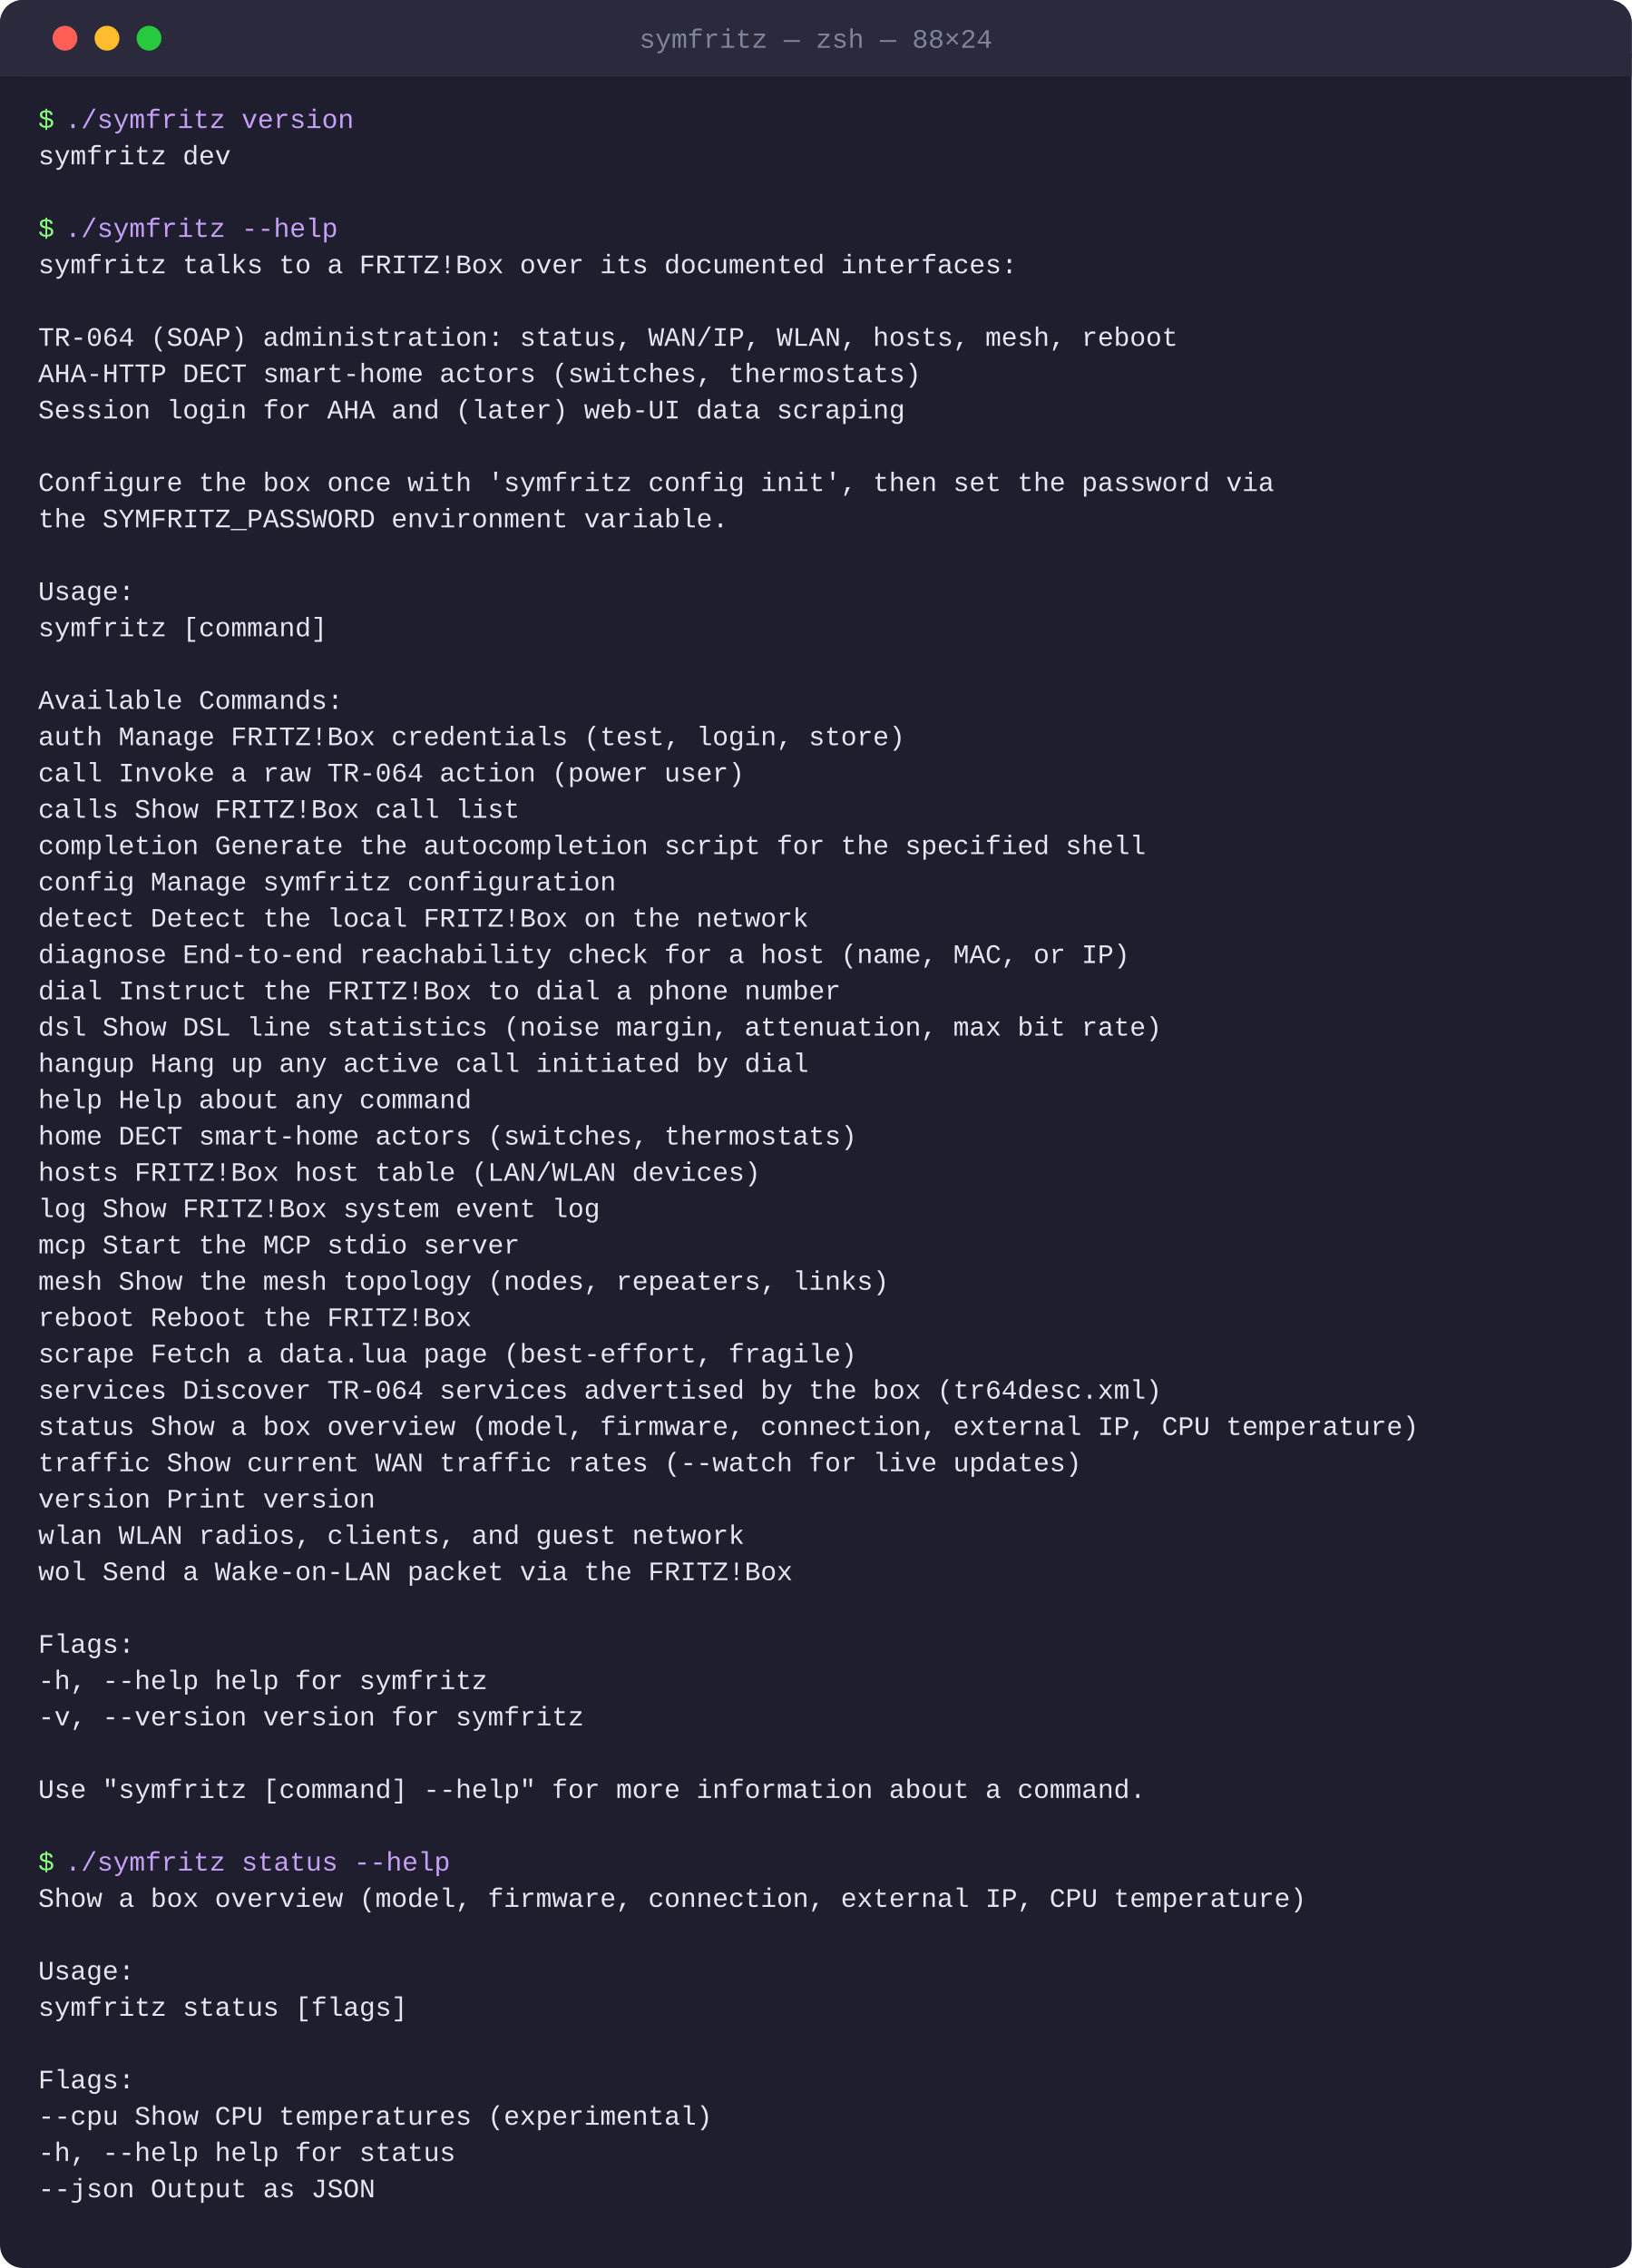
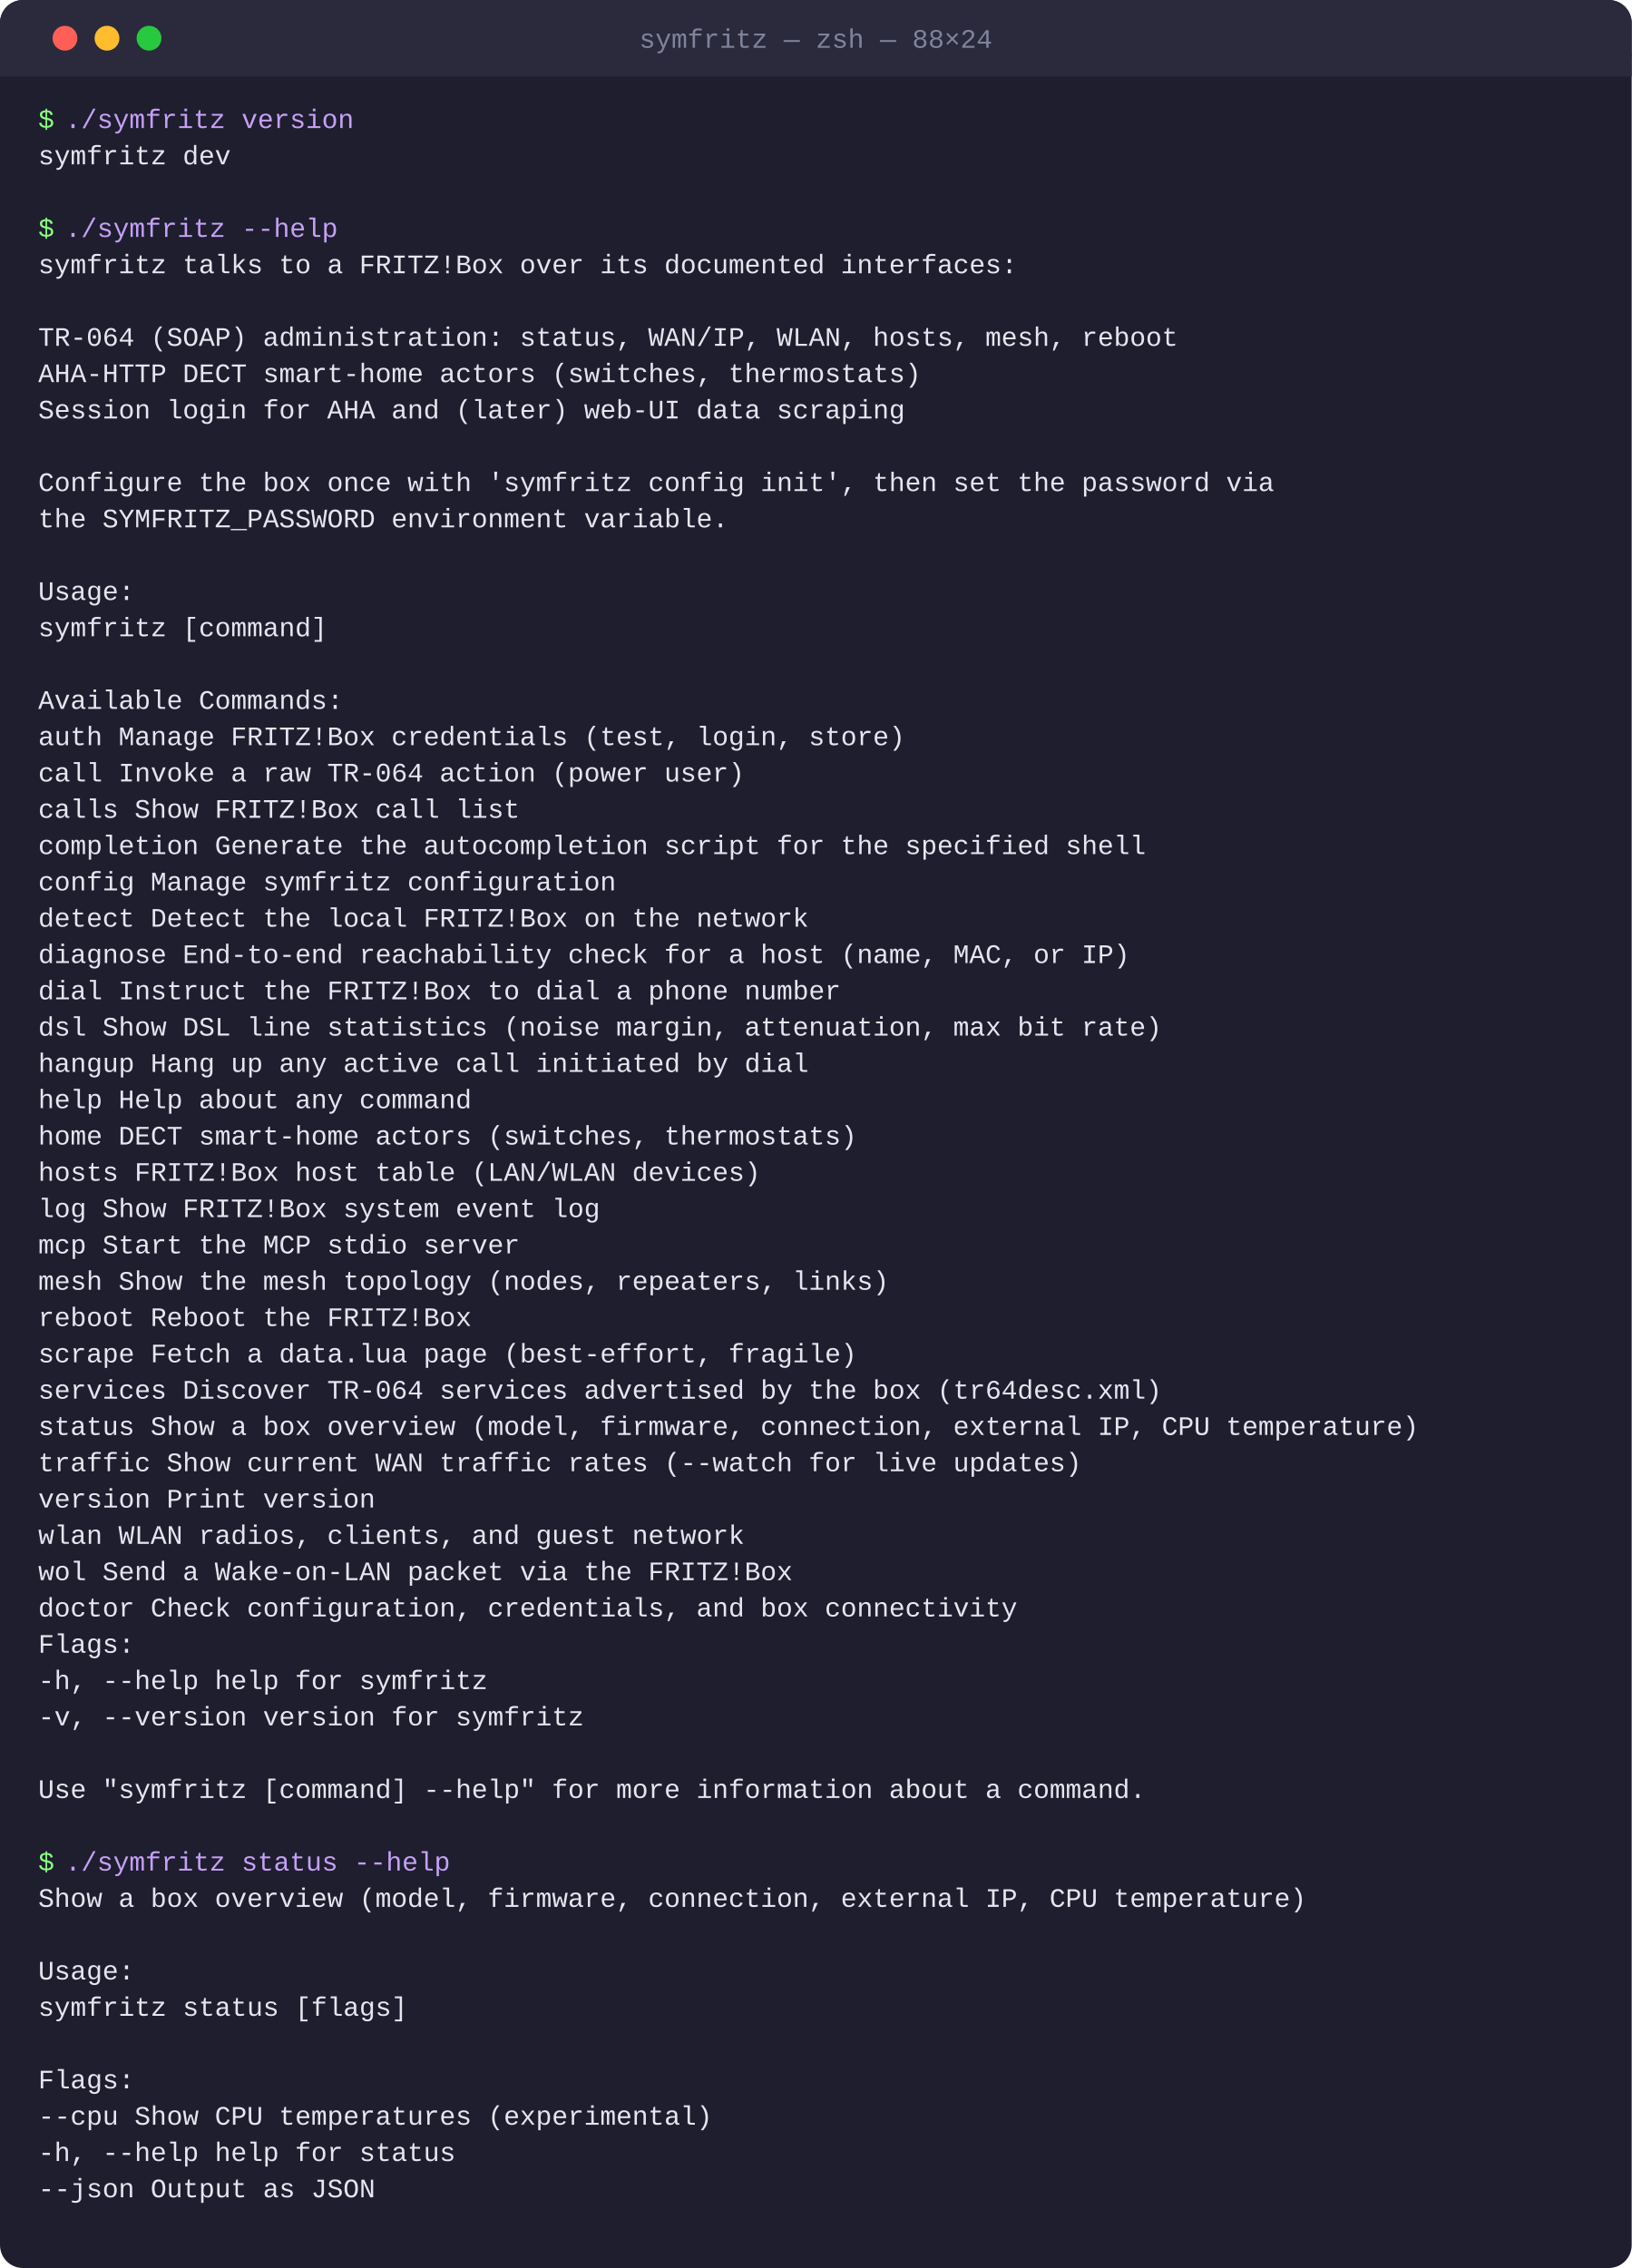
<svg xmlns="http://www.w3.org/2000/svg" width="854" height="1187" viewBox="0 0 854 1187" role="img" aria-label="symfritz terminal demo: output of symfritz version, symfritz --help, and symfritz status --help">
  <defs>
    <style>text{font-family:Menlo, Monaco, 'Courier New', monospace;font-size:14px;}</style>
  </defs>
  <rect width="854" height="1187" rx="12" fill="#1e1e2e" />
  <rect width="854" height="40" rx="12" fill="#2a2a3c" />
  <rect y="28" width="854" height="12" fill="#2a2a3c" />
  <circle cx="34" cy="20.0" r="6.5" fill="#ff5f56" />
  <circle cx="56" cy="20.0" r="6.5" fill="#ffbd2e" />
  <circle cx="78" cy="20.0" r="6.5" fill="#27c93f" />
  <text x="427.0" y="25.0" text-anchor="middle" fill="#7f849c" font-size="13">symfritz — zsh — 88×24</text>
  <text x="20" y="67" fill="#8aff80">$</text>
  <text x="34" y="67" fill="#c6a0f6">./symfritz version</text>
  <text x="20" y="86" fill="#e6e6f0">symfritz dev</text>
  <text x="20" y="124" fill="#8aff80">$</text>
  <text x="34" y="124" fill="#c6a0f6">./symfritz --help</text>
  <text x="20" y="143" fill="#e6e6f0">symfritz talks to a FRITZ!Box over its documented interfaces:</text>
  <text x="20" y="162" fill="#e6e6f0" />
  <text x="20" y="181" fill="#e6e6f0">  TR-064  (SOAP)  administration: status, WAN/IP, WLAN, hosts, mesh, reboot</text>
  <text x="20" y="200" fill="#e6e6f0">  AHA-HTTP        DECT smart-home actors (switches, thermostats)</text>
  <text x="20" y="219" fill="#e6e6f0">  Session login   for AHA and (later) web-UI data scraping</text>
  <text x="20" y="238" fill="#e6e6f0" />
  <text x="20" y="257" fill="#e6e6f0">Configure the box once with 'symfritz config init', then set the password via</text>
  <text x="20" y="276" fill="#e6e6f0">the SYMFRITZ_PASSWORD environment variable.</text>
  <text x="20" y="295" fill="#e6e6f0" />
  <text x="20" y="314" fill="#e6e6f0">Usage:</text>
  <text x="20" y="333" fill="#e6e6f0">  symfritz [command]</text>
  <text x="20" y="352" fill="#e6e6f0" />
  <text x="20" y="371" fill="#e6e6f0">Available Commands:</text>
  <text x="20" y="390" fill="#e6e6f0">  auth        Manage FRITZ!Box credentials (test, login, store)</text>
  <text x="20" y="409" fill="#e6e6f0">  call        Invoke a raw TR-064 action (power user)</text>
  <text x="20" y="428" fill="#e6e6f0">  calls       Show FRITZ!Box call list</text>
  <text x="20" y="447" fill="#e6e6f0">  completion  Generate the autocompletion script for the specified shell</text>
  <text x="20" y="466" fill="#e6e6f0">  config      Manage symfritz configuration</text>
  <text x="20" y="485" fill="#e6e6f0">  detect      Detect the local FRITZ!Box on the network</text>
  <text x="20" y="504" fill="#e6e6f0">  diagnose    End-to-end reachability check for a host (name, MAC, or IP)</text>
  <text x="20" y="523" fill="#e6e6f0">  dial        Instruct the FRITZ!Box to dial a phone number</text>
  <text x="20" y="542" fill="#e6e6f0">  dsl         Show DSL line statistics (noise margin, attenuation, max bit rate)</text>
  <text x="20" y="561" fill="#e6e6f0">  hangup      Hang up any active call initiated by dial</text>
  <text x="20" y="580" fill="#e6e6f0">  help        Help about any command</text>
  <text x="20" y="599" fill="#e6e6f0">  home        DECT smart-home actors (switches, thermostats)</text>
  <text x="20" y="618" fill="#e6e6f0">  hosts       FRITZ!Box host table (LAN/WLAN devices)</text>
  <text x="20" y="637" fill="#e6e6f0">  log         Show FRITZ!Box system event log</text>
  <text x="20" y="656" fill="#e6e6f0">  mcp         Start the MCP stdio server</text>
  <text x="20" y="675" fill="#e6e6f0">  mesh        Show the mesh topology (nodes, repeaters, links)</text>
  <text x="20" y="694" fill="#e6e6f0">  reboot      Reboot the FRITZ!Box</text>
  <text x="20" y="713" fill="#e6e6f0">  scrape      Fetch a data.lua page (best-effort, fragile)</text>
  <text x="20" y="732" fill="#e6e6f0">  services    Discover TR-064 services advertised by the box (tr64desc.xml)</text>
  <text x="20" y="751" fill="#e6e6f0">  status      Show a box overview (model, firmware, connection, external IP, CPU temperature)</text>
  <text x="20" y="770" fill="#e6e6f0">  traffic     Show current WAN traffic rates (--watch for live updates)</text>
  <text x="20" y="789" fill="#e6e6f0">  version     Print version</text>
  <text x="20" y="808" fill="#e6e6f0">  wlan        WLAN radios, clients, and guest network</text>
  <text x="20" y="827" fill="#e6e6f0">  wol         Send a Wake-on-LAN packet via the FRITZ!Box</text>
-   <text x="20" y="846" fill="#e6e6f0" />
+   <text x="20" y="846" fill="#e6e6f0">  doctor      Check configuration, credentials, and box connectivity</text>
  <text x="20" y="865" fill="#e6e6f0">Flags:</text>
  <text x="20" y="884" fill="#e6e6f0">  -h, --help      help for symfritz</text>
  <text x="20" y="903" fill="#e6e6f0">  -v, --version   version for symfritz</text>
  <text x="20" y="922" fill="#e6e6f0" />
  <text x="20" y="941" fill="#e6e6f0">Use "symfritz [command] --help" for more information about a command.</text>
  <text x="20" y="979" fill="#8aff80">$</text>
  <text x="34" y="979" fill="#c6a0f6">./symfritz status --help</text>
  <text x="20" y="998" fill="#e6e6f0">Show a box overview (model, firmware, connection, external IP, CPU temperature)</text>
  <text x="20" y="1017" fill="#e6e6f0" />
  <text x="20" y="1036" fill="#e6e6f0">Usage:</text>
  <text x="20" y="1055" fill="#e6e6f0">  symfritz status [flags]</text>
  <text x="20" y="1074" fill="#e6e6f0" />
  <text x="20" y="1093" fill="#e6e6f0">Flags:</text>
  <text x="20" y="1112" fill="#e6e6f0">      --cpu    Show CPU temperatures (experimental)</text>
  <text x="20" y="1131" fill="#e6e6f0">  -h, --help   help for status</text>
  <text x="20" y="1150" fill="#e6e6f0">      --json   Output as JSON</text>
</svg>
